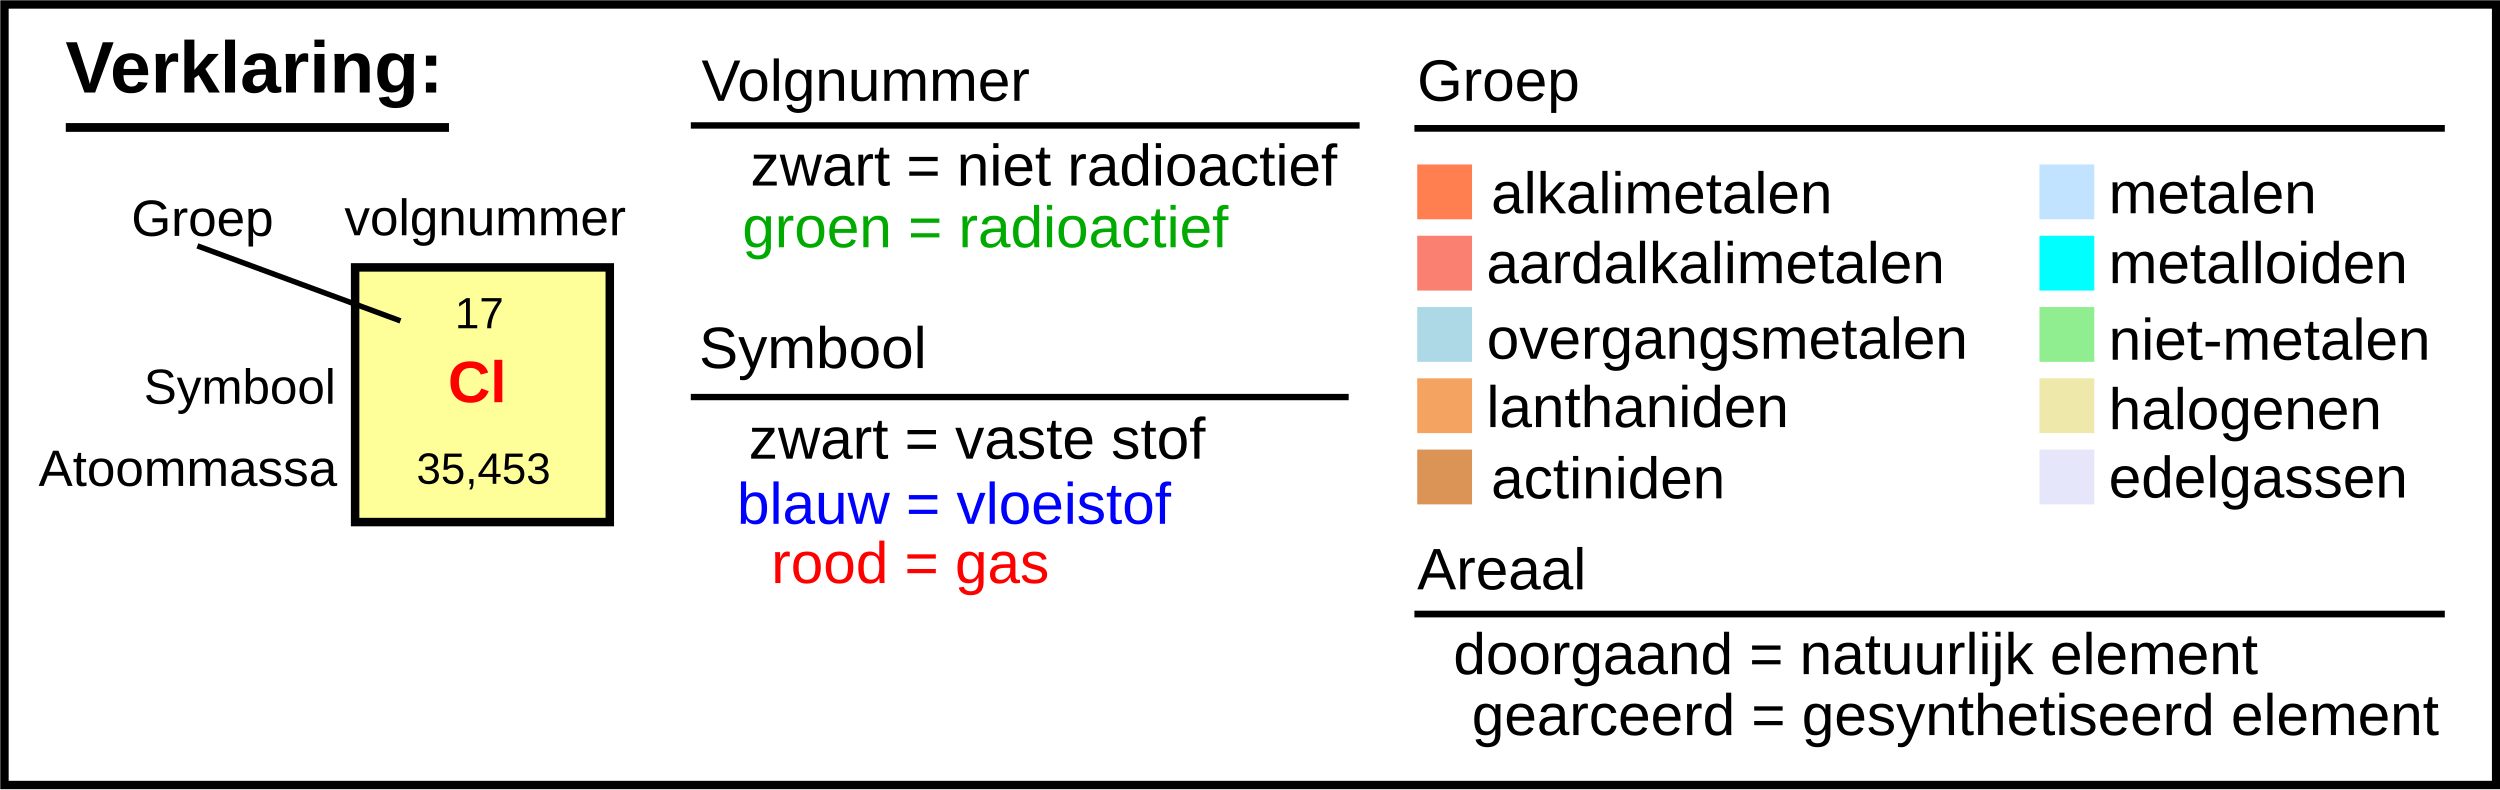
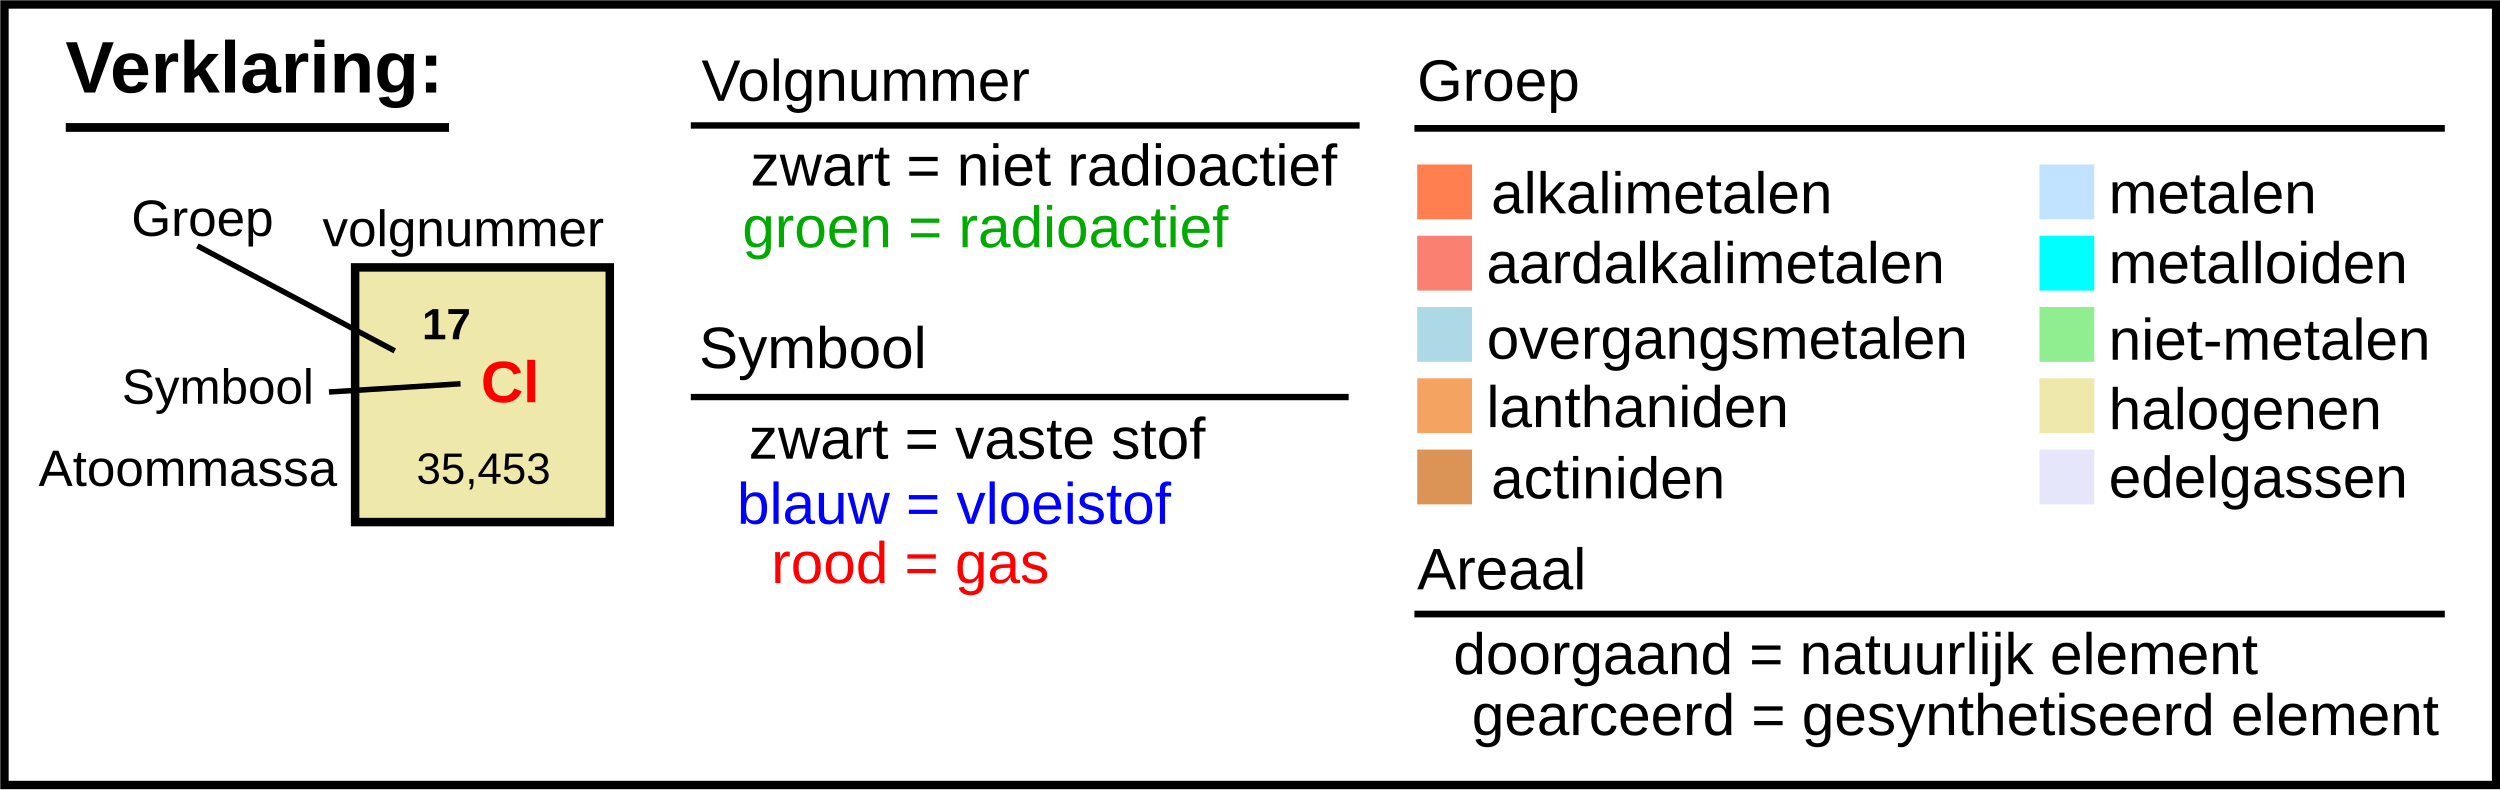
<svg xmlns="http://www.w3.org/2000/svg" width="456" height="144" viewBox="0 0 456 144" version="1.1" id="svg970">
  <defs id="defs964" />
  <g id="layer1" transform="translate(0,-247.8687)">
-     <rect style="font-size:12px;font-family:'Liberation Sans';fill:none;stroke:#000000;stroke-width:1.527;stroke-linecap:square;stroke-miterlimit:4;stroke-dasharray:none" height="142.368" width="454.473" y="248.685" x="0.816" id="LegHintergrund" />
-     <rect id="LegBoxRand" x="64.774" y="296.643" width="46.452" height="46.452" style="font-size:12px;font-family:'Liberation Sans';fill:#ffff99;fill-opacity:1;stroke:#000000;stroke-width:1.548;stroke-linecap:square" />
-     <path style="font-size:12px;font-family:'Liberation Sans';fill:#000000;stroke:#000000;stroke-width:1;stroke-miterlimit:4;stroke-dasharray:none" d="M 73.044,306.4 36,292.717" id="LegLinieSerie" />
-     <text id="text1503" style="font-weight:bold;font-size:9px;font-family:'Liberation Sans', sans-serif;text-anchor:end;fill:#ff0000;stroke:none;stroke-width:0.75;stroke-linecap:square" x="92.387" y="321.226">
-       <tspan style="font-size:10.667px" id="tspan932">Cl</tspan>
+     <text id="text1525" style="font-size:9px;font-family:'Liberation Sans', sans-serif;text-anchor:middle;fill:#000000;stroke:none;stroke-width:0.75;stroke-linecap:square" x="36.929" y="290.894">
+       <tspan id="tspan890" style="font-size:9.333px;stroke-width:0.75">Groep</tspan>
    </text>
-     <text id="text1505" style="font-weight:bold;font-size:9px;font-family:'Liberation Sans', sans-serif;text-anchor:start;fill:#000000;stroke:none;stroke-width:0.75;stroke-linecap:square" x="82.984" y="307.751">
-       <tspan style="font-style:normal;font-variant:normal;font-weight:normal;font-stretch:normal;font-size:8px;font-family:'Liberation Sans', sans-serif;-inkscape-font-specification:'Liberation Sans, sans-serif'" id="tspan934">17</tspan>
-     </text>
-     <text id="text1509" style="font-size:6.75px;font-family:'Liberation Sans', sans-serif;text-anchor:start;fill:#000000;stroke:none;stroke-width:0.75;stroke-linecap:square" x="75.963" y="336.108">
-       <tspan style="font-size:8px" id="tspan930">35,453</tspan>
-     </text>
-     <text id="text1515" style="font-size:9px;font-family:'Liberation Sans', sans-serif;text-anchor:middle;fill:#000000;stroke:none;stroke-width:0.75;stroke-linecap:square" x="88.5" y="290.778">
-       <tspan style="font-size:9.333px" id="tspan928">volgnummer</tspan>
-     </text>
-     <text id="text1517" style="font-size:9px;font-family:'Liberation Sans', sans-serif;text-anchor:end;fill:#000000;stroke:none;stroke-width:0.75;stroke-linecap:square" x="61.25" y="321.501">Symbool</text>
    <text id="text1519" style="font-size:9px;font-family:'Liberation Sans', sans-serif;text-anchor:end;fill:#000000;stroke:none;stroke-width:0.75;stroke-linecap:square" x="61.5" y="336.501">
      <tspan style="font-size:9.333px" id="tspan911">Atoommassa</tspan>
    </text>
-     <text id="text1525" style="font-size:9px;font-family:'Liberation Sans', sans-serif;text-anchor:middle;fill:#000000;stroke:none;stroke-width:0.75;stroke-linecap:square" x="36.929" y="290.894">
-       <tspan id="tspan890" style="font-size:9.333px;stroke-width:0.75">Groep</tspan>
+     <text id="text1517" style="font-size:9px;font-family:'Liberation Sans', sans-serif;text-anchor:end;fill:#000000;stroke:none;stroke-width:0.75;stroke-linecap:square" x="57.25" y="321.501">Symbool</text>
+     <rect id="LegBoxRand-2" x="64.774" y="296.643" width="46.452" height="46.452" style="font-size:12px;font-family:'Liberation Sans';fill:#eee8aa;fill-opacity:1;stroke:#000000;stroke-width:1.548;stroke-linecap:square" />
+     <path style="font-size:12px;font-family:'Liberation Sans';fill:#000000;stroke:#000000;stroke-width:1;stroke-miterlimit:4;stroke-dasharray:none" d="m 72,311.869 -36,-19.152" id="LegLinieSerie-3" />
+     <text id="text1503-7" style="font-weight:bold;font-size:9px;font-family:'Liberation Sans', sans-serif;text-anchor:end;fill:#ff0000;stroke:none;stroke-width:0.75;stroke-linecap:square" x="98.387" y="321.226">
+       <tspan style="font-size:10.667px" id="tspan932-5">Cl</tspan>
+     </text>
+     <text id="text1505-9" style="font-weight:bold;font-size:9px;font-family:'Liberation Sans', sans-serif;text-anchor:start;fill:#000000;stroke:none;stroke-width:0.75;stroke-linecap:square" x="76.984" y="309.751">
+       <tspan style="font-style:normal;font-variant:normal;font-weight:bold;font-stretch:normal;font-size:8px;font-family:'Liberation Sans', sans-serif;-inkscape-font-specification:'Liberation Sans, sans-serif Bold'" id="tspan934-2">17</tspan>
+     </text>
+     <text id="text1509-2" style="font-size:6.75px;font-family:'Liberation Sans', sans-serif;text-anchor:start;fill:#000000;stroke:none;stroke-width:0.75;stroke-linecap:square" x="75.963" y="336.108">
+       <tspan style="font-size:8px" id="tspan930-8">35,453</tspan>
+     </text>
+     <path id="path1106" d="m 84,317.869 -24,1.5" style="font-size:12px;font-family:'Liberation Sans';fill:#000000;stroke:#000000;stroke-width:1;stroke-miterlimit:4;stroke-dasharray:none" />
+     <rect style="font-size:12px;font-family:'Liberation Sans';fill:none;stroke:#000000;stroke-width:1.527;stroke-linecap:square;stroke-miterlimit:4;stroke-dasharray:none" height="142.368" width="454.473" y="248.685" x="0.816" id="LegHintergrund" />
+     <text id="text1515" style="font-size:9px;font-family:'Liberation Sans', sans-serif;text-anchor:middle;fill:#000000;stroke:none;stroke-width:0.75;stroke-linecap:square" x="84.5" y="292.778">
+       <tspan style="font-size:9.333px" id="tspan928">volgnummer</tspan>
    </text>
    <text id="text1529" style="font-size:9px;font-family:'Liberation Sans', sans-serif;fill:#000000;stroke:none;stroke-width:0.75;stroke-linecap:square" y="266.251" x="127.953">
      <tspan style="font-size:10.667px" id="tspan1794">Volgnummer</tspan>
    </text>
    <line id="line1531" style="font-size:12px;font-family:'Liberation Sans', sans-serif;fill:none;stroke:#000000;stroke-width:1.166;stroke-linecap:square" y2="270.751" x2="247.412" y1="270.751" x1="126.588" />
    <text id="text1537" style="font-style:normal;font-variant:normal;font-weight:normal;font-stretch:normal;font-size:9px;font-family:'Liberation Sans';-inkscape-font-specification:'Liberation Sans, Normal';font-variant-ligatures:normal;font-variant-caps:normal;font-variant-numeric:normal;font-feature-settings:normal;text-align:start;writing-mode:lr-tb;text-anchor:start;fill:#000000;stroke:none;stroke-width:0.75;stroke-linecap:square" x="136.882" y="281.715">
      <tspan id="tspan9444" x="136.882" y="281.715" style="font-size:10.667px;stroke-width:0.75">zwart = niet radioactief</tspan>
    </text>
    <text id="text1543" style="font-style:normal;font-variant:normal;font-weight:normal;font-stretch:normal;font-size:9px;font-family:'Liberation Sans';-inkscape-font-specification:'Liberation Sans, Normal';font-variant-ligatures:normal;font-variant-caps:normal;font-variant-numeric:normal;font-feature-settings:normal;text-align:start;writing-mode:lr-tb;text-anchor:start;fill:#00aa00;stroke:none;stroke-width:0.75;stroke-linecap:square" x="135.393" y="292.965">
      <tspan id="tspan9442" x="135.393" y="292.965" style="font-size:10.667px;stroke-width:0.75">groen = radioactief</tspan>
    </text>
    <text id="text1546" style="font-size:9px;font-family:'Liberation Sans', sans-serif;fill:#000000;stroke:none;stroke-width:0.75;stroke-linecap:square" y="315.001" x="127.516">
      <tspan style="font-size:10.667px" id="tspan1796">Symbool</tspan>
    </text>
    <line id="line1548" style="font-size:12px;font-family:'Liberation Sans', sans-serif;fill:none;stroke:#000000;stroke-width:1.156;stroke-linecap:square" y2="320.291" x2="245.422" y1="320.291" x1="126.578" />
    <text id="text1554" style="font-style:normal;font-variant:normal;font-weight:normal;font-stretch:normal;font-size:9px;font-family:'Liberation Sans';-inkscape-font-specification:'Liberation Sans, Normal';font-variant-ligatures:normal;font-variant-caps:normal;font-variant-numeric:normal;font-feature-settings:normal;text-align:start;writing-mode:lr-tb;text-anchor:start;fill:#000000;stroke:none;stroke-width:0.75;stroke-linecap:square" x="136.571" y="331.537">
      <tspan id="tspan9463" x="136.571" y="331.537" style="font-size:10.667px;stroke-width:0.75">zwart = vaste stof</tspan>
    </text>
    <text id="text1560" style="font-style:normal;font-variant:normal;font-weight:normal;font-stretch:normal;font-size:9px;font-family:'Liberation Sans';-inkscape-font-specification:'Liberation Sans, Normal';font-variant-ligatures:normal;font-variant-caps:normal;font-variant-numeric:normal;font-feature-settings:normal;text-align:start;writing-mode:lr-tb;text-anchor:start;fill:#0000ff;stroke:none;stroke-width:0.75;stroke-linecap:square" x="134.429" y="343.406">
      <tspan id="tspan9465" x="134.429" y="343.406" style="font-size:10.667px;stroke-width:0.75">blauw = vloeistof</tspan>
    </text>
    <text id="text1566" style="font-style:normal;font-variant:normal;font-weight:normal;font-stretch:normal;font-size:9px;font-family:'Liberation Sans';-inkscape-font-specification:'Liberation Sans, Normal';font-variant-ligatures:normal;font-variant-caps:normal;font-variant-numeric:normal;font-feature-settings:normal;text-align:start;writing-mode:lr-tb;text-anchor:start;fill:#ff0000;stroke:none;stroke-width:0.75;stroke-linecap:square" x="140.679" y="354.216">
      <tspan id="tspan9467" x="140.679" y="354.216" style="font-size:10.667px;stroke-width:0.75">rood = gas</tspan>
    </text>
    <text style="font-size:9px;font-family:'Liberation Sans', sans-serif;fill:#000000;stroke:none;stroke-width:0.75;stroke-linecap:square" id="text1569" y="266.251" x="258.5">
      <tspan style="font-size:10.667px" id="tspan1779">Groep</tspan>
    </text>
    <line id="line1571" style="font-size:12px;font-family:'Liberation Sans', sans-serif;fill:none;stroke:#000000;stroke-width:1.225;stroke-linecap:square" y2="271.283" x2="445.321" y1="271.283" x1="258.602" />
    <rect style="font-size:12px;font-family:'Liberation Sans', sans-serif;fill:#ff7f50;fill-opacity:1;stroke:none;stroke-width:1;stroke-linecap:square" id="SmallFarbe01" height="10" width="10" y="277.869" x="258.5" />
    <rect style="font-size:12px;font-family:'Liberation Sans', sans-serif;fill:#fa8072;fill-opacity:1;stroke:none;stroke-width:1;stroke-linecap:square" id="SmallFarbe02" height="10" width="10" y="290.869" x="258.5" />
    <rect style="font-size:12px;font-family:'Liberation Sans', sans-serif;fill:#add8e6;fill-opacity:1;stroke:none;stroke-width:1;stroke-linecap:square" id="SmallFarbe03" height="10" width="10" y="303.869" x="258.5" />
    <rect style="font-size:12px;font-family:'Liberation Sans', sans-serif;fill:#f4a460;fill-opacity:1;stroke:none;stroke-width:1;stroke-linecap:square" id="SmallFarbe04" height="10" width="10" y="316.869" x="258.5" />
    <rect style="font-size:12px;font-family:'Liberation Sans', sans-serif;fill:#db9356;fill-opacity:1;stroke:none;stroke-width:1;stroke-linecap:square" id="SmallFarbe05" height="10" width="10" y="329.869" x="258.5" />
    <rect style="font-size:12px;font-family:'Liberation Sans', sans-serif;fill:#c1e3ff;fill-opacity:1;stroke:none;stroke-width:1;stroke-linecap:square" id="SmallFarbe06" height="10" width="10" y="277.869" x="372" />
    <rect style="font-size:12px;font-family:'Liberation Sans', sans-serif;fill:#00ffff;fill-opacity:1;stroke:none;stroke-width:1;stroke-linecap:square" id="SmallFarbe07" height="10" width="10" y="290.869" x="372" />
    <rect style="font-size:12px;font-family:'Liberation Sans', sans-serif;fill:#90ee90;fill-opacity:1;stroke:none;stroke-width:1;stroke-linecap:square" id="SmallFarbe08" height="10" width="10" y="303.869" x="372" />
    <rect style="font-size:12px;font-family:'Liberation Sans', sans-serif;fill:#eee8aa;fill-opacity:1;stroke:none;stroke-width:1;stroke-linecap:square" id="SmallFarbe09" height="10" width="10" y="316.869" x="372" />
    <rect style="font-size:12px;font-family:'Liberation Sans', sans-serif;fill:#e6e6fa;fill-opacity:1;stroke:none;stroke-width:1;stroke-linecap:square" id="SmallFarbe10" height="10" width="10" y="329.869" x="372" />
    <text style="font-style:normal;font-variant:normal;font-weight:normal;font-stretch:normal;font-size:10.667px;font-family:'Liberation Sans';-inkscape-font-specification:'Liberation Sans, Normal';font-variant-ligatures:normal;font-variant-caps:normal;font-variant-numeric:normal;font-feature-settings:normal;text-align:start;writing-mode:lr-tb;text-anchor:start;fill:#000000;stroke:none;stroke-width:0.75;stroke-linecap:square" id="text1583" y="286.765" x="271.979">alkalimetalen</text>
    <text style="font-style:normal;font-variant:normal;font-weight:normal;font-stretch:normal;font-size:10.667px;font-family:'Liberation Sans';-inkscape-font-specification:'Liberation Sans, Normal';font-variant-ligatures:normal;font-variant-caps:normal;font-variant-numeric:normal;font-feature-settings:normal;text-align:start;writing-mode:lr-tb;text-anchor:start;fill:#000000;stroke:none;stroke-width:0.75;stroke-linecap:square" id="text1585" y="299.515" x="271.125">aardalkalimetalen</text>
    <text style="font-style:normal;font-variant:normal;font-weight:normal;font-stretch:normal;font-size:10.667px;font-family:'Liberation Sans';-inkscape-font-specification:'Liberation Sans, Normal';font-variant-ligatures:normal;font-variant-caps:normal;font-variant-numeric:normal;font-feature-settings:normal;text-align:start;writing-mode:lr-tb;text-anchor:start;fill:#000000;stroke:none;stroke-width:0.75;stroke-linecap:square" id="text1587" y="313.298" x="271.177">overgangsmetalen</text>
    <text style="font-style:normal;font-variant:normal;font-weight:normal;font-stretch:normal;font-size:10.667px;font-family:'Liberation Sans';-inkscape-font-specification:'Liberation Sans, Normal';font-variant-ligatures:normal;font-variant-caps:normal;font-variant-numeric:normal;font-feature-settings:normal;text-align:start;writing-mode:lr-tb;text-anchor:start;fill:#000000;stroke:none;stroke-width:0.75;stroke-linecap:square" id="text1589" y="325.765" x="271.125">lanthaniden</text>
    <text style="font-style:normal;font-variant:normal;font-weight:normal;font-stretch:normal;font-size:10.667px;font-family:'Liberation Sans';-inkscape-font-specification:'Liberation Sans, Normal';font-variant-ligatures:normal;font-variant-caps:normal;font-variant-numeric:normal;font-feature-settings:normal;text-align:start;writing-mode:lr-tb;text-anchor:start;fill:#000000;stroke:none;stroke-width:0.75;stroke-linecap:square" id="text1591" y="338.765" x="271.979">actiniden</text>
    <text style="font-style:normal;font-variant:normal;font-weight:normal;font-stretch:normal;font-size:10.667px;font-family:'Liberation Sans';-inkscape-font-specification:'Liberation Sans, Normal';font-variant-ligatures:normal;font-variant-caps:normal;font-variant-numeric:normal;font-feature-settings:normal;text-align:start;writing-mode:lr-tb;text-anchor:start;fill:#000000;stroke:none;stroke-width:0.75;stroke-linecap:square" id="text1593" y="286.765" x="384.625">metalen</text>
    <text style="font-style:normal;font-variant:normal;font-weight:normal;font-stretch:normal;font-size:10.667px;font-family:'Liberation Sans';-inkscape-font-specification:'Liberation Sans, Normal';font-variant-ligatures:normal;font-variant-caps:normal;font-variant-numeric:normal;font-feature-settings:normal;text-align:start;writing-mode:lr-tb;text-anchor:start;fill:#000000;stroke:none;stroke-width:0.75;stroke-linecap:square" id="text1595" y="299.515" x="384.625">metalloiden</text>
    <text style="font-style:normal;font-variant:normal;font-weight:normal;font-stretch:normal;font-size:10.667px;font-family:'Liberation Sans';-inkscape-font-specification:'Liberation Sans, Normal';font-variant-ligatures:normal;font-variant-caps:normal;font-variant-numeric:normal;font-feature-settings:normal;text-align:start;writing-mode:lr-tb;text-anchor:start;fill:#000000;stroke:none;stroke-width:0.75;stroke-linecap:square" id="text1597" y="313.479" x="384.625">niet-metalen</text>
    <text style="font-style:normal;font-variant:normal;font-weight:normal;font-stretch:normal;font-size:10.667px;font-family:'Liberation Sans';-inkscape-font-specification:'Liberation Sans, Normal';font-variant-ligatures:normal;font-variant-caps:normal;font-variant-numeric:normal;font-feature-settings:normal;text-align:start;writing-mode:lr-tb;text-anchor:start;fill:#000000;stroke:none;stroke-width:0.75;stroke-linecap:square" id="text1599" y="326.155" x="384.625">halogenen</text>
    <text style="font-style:normal;font-variant:normal;font-weight:normal;font-stretch:normal;font-size:10.667px;font-family:'Liberation Sans';-inkscape-font-specification:'Liberation Sans, Normal';font-variant-ligatures:normal;font-variant-caps:normal;font-variant-numeric:normal;font-feature-settings:normal;text-align:start;writing-mode:lr-tb;text-anchor:start;fill:#000000;stroke:none;stroke-width:0.75;stroke-linecap:square" id="text1601" y="338.619" x="384.625">edelgassen</text>
    <text id="text1604" style="font-size:9px;font-family:'Liberation Sans', sans-serif;fill:#000000;stroke:none;stroke-width:0.75;stroke-linecap:square" y="355.369" x="258.5">
      <tspan id="tspan1781" style="font-size:10.667px">Areaal</tspan>
    </text>
    <line id="line1606" style="font-size:12px;font-family:'Liberation Sans', sans-serif;fill:none;stroke:#000000;stroke-width:1.225;stroke-linecap:square" y2="359.869" x2="445.321" y1="359.869" x1="258.602" />
    <text id="text1612" style="font-style:normal;font-variant:normal;font-weight:normal;font-stretch:normal;font-size:9px;font-family:'Liberation Sans';-inkscape-font-specification:'Liberation Sans, Normal';font-variant-ligatures:normal;font-variant-caps:normal;font-variant-numeric:normal;font-feature-settings:normal;text-align:start;writing-mode:lr-tb;text-anchor:start;fill:#000000;stroke:none;stroke-width:0.75;stroke-linecap:square" x="265.088" y="370.834">
      <tspan id="tspan9426" x="265.088" y="370.834" style="font-size:10.667px;stroke-width:0.75">doorgaand = natuurlijk element</tspan>
    </text>
    <text id="text1618" style="font-style:normal;font-variant:normal;font-weight:normal;font-stretch:normal;font-size:9px;font-family:'Liberation Sans';-inkscape-font-specification:'Liberation Sans, Normal';font-variant-ligatures:normal;font-variant-caps:normal;font-variant-numeric:normal;font-feature-settings:normal;text-align:start;writing-mode:lr-tb;text-anchor:start;fill:#000000;stroke:none;stroke-width:0.75;stroke-linecap:square" x="268.453" y="381.943">
      <tspan id="tspan9428" x="268.453" y="381.943" style="font-size:10.667px;stroke-width:0.75">gearceerd = gesynthetiseerd element</tspan>
    </text>
    <text x="46.388" y="264.751" style="font-weight:bold;font-size:12px;font-family:'Liberation Sans', sans-serif;text-anchor:middle;fill:#000000;stroke:none;stroke-width:0.75;stroke-linecap:square" id="text1488">
      <tspan id="tspan888" style="font-size:13.333px;stroke-width:0.75">Verklaring:</tspan>
    </text>
    <line x1="12.8" y1="271.119" x2="81.093" y2="271.119" style="font-weight:bold;font-size:16px;font-family:'Liberation Sans', sans-serif;fill:none;stroke:#000000;stroke-width:1.6;stroke-linecap:square" id="line1490" />
  </g>
</svg>
